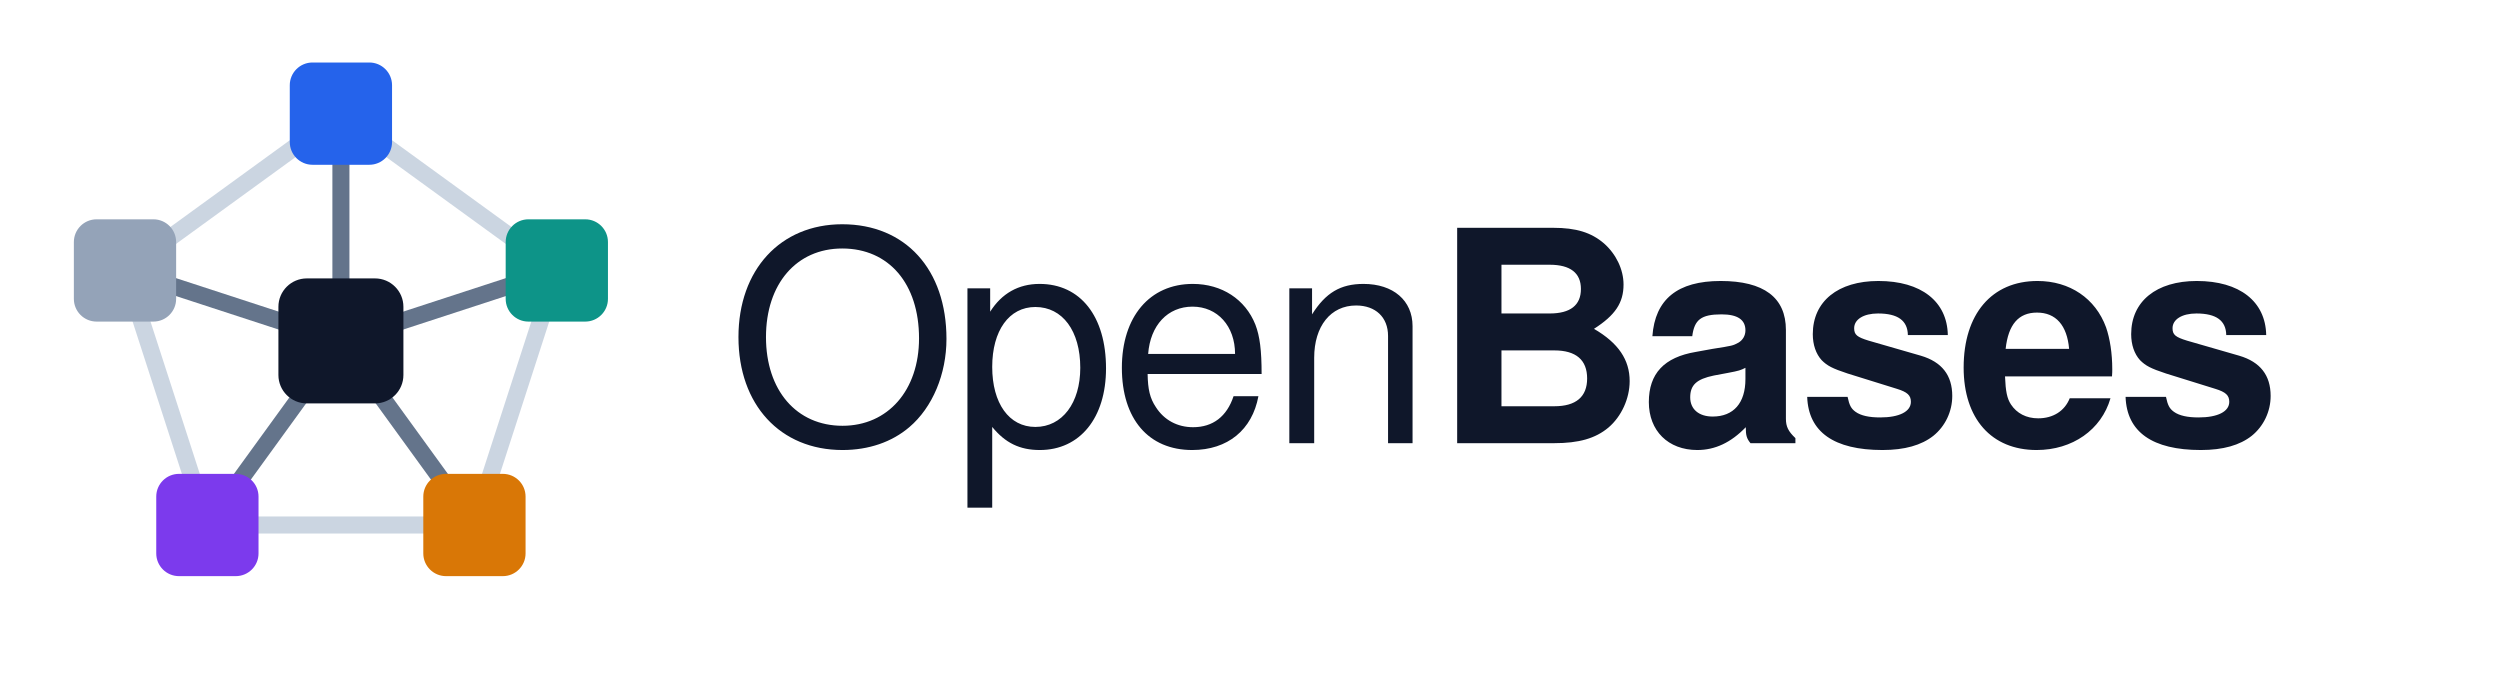
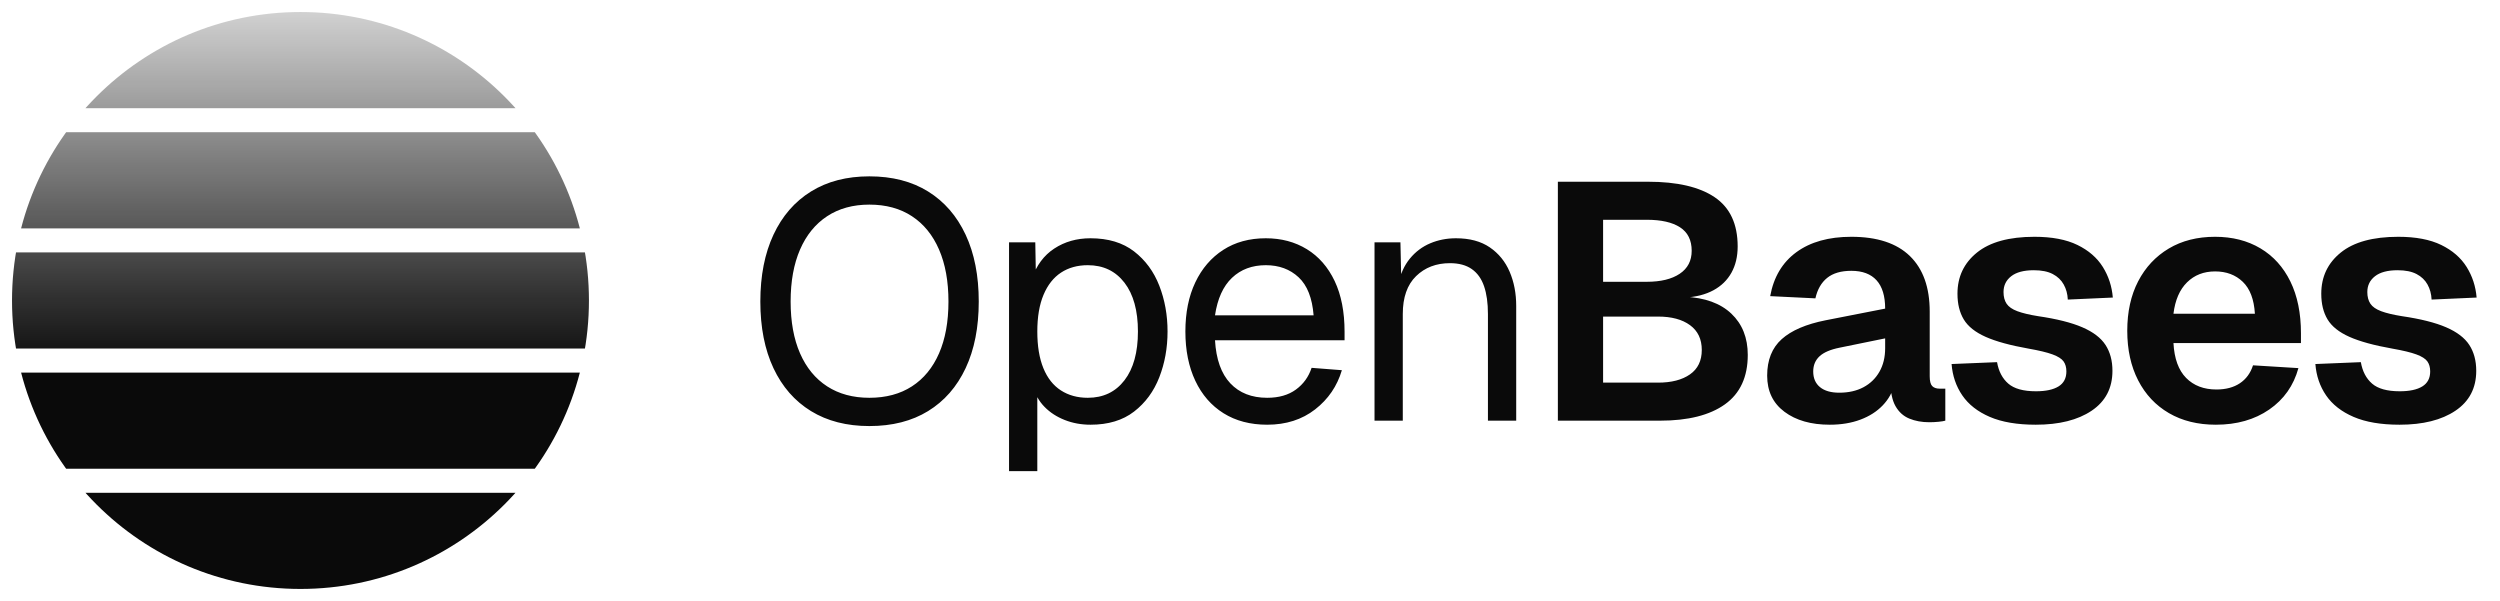
- <svg xmlns="http://www.w3.org/2000/svg" viewBox="0 0 440 120" width="440" height="120" role="img" aria-label="OpenBases">
+ <svg xmlns="http://www.w3.org/2000/svg" viewBox="0 0 416 100" width="416" height="100" role="img" aria-label="OpenBases">
  <style>
-     .edge{stroke:#cbd5e1;stroke-width:3;stroke-linecap:round}
-     .spoke{stroke:#64748b;stroke-width:3;stroke-linecap:round}
-     .hub{fill:#0f172a}
-     .word{fill:#0f172a;font:700 52px ui-sans-serif,system-ui,-apple-system,"Segoe UI",Helvetica,Arial,sans-serif;letter-spacing:-1px}
-     .word .light{font-weight:400}
-     @media (prefers-color-scheme: dark){
-       .edge{stroke:#334155}.spoke{stroke:#94a3b8}.hub{fill:#f8fafc}.word{fill:#f8fafc}
-     }
+     svg{color:#0a0a0a} .ink{fill:currentColor}
+     @media (prefers-color-scheme: dark){svg{color:#fafafa}}
  </style>
-   <line x1="60.0" y1="20.0" x2="98.0" y2="47.6" class="edge" />
-   <line x1="98.0" y1="47.6" x2="83.5" y2="92.4" class="edge" />
-   <line x1="83.5" y1="92.4" x2="36.5" y2="92.4" class="edge" />
-   <line x1="36.5" y1="92.4" x2="22.0" y2="47.6" class="edge" />
-   <line x1="22.0" y1="47.6" x2="60.0" y2="20.0" class="edge" />
-   <line x1="60" y1="60" x2="60.0" y2="20.0" class="spoke" />
-   <line x1="60" y1="60" x2="98.0" y2="47.6" class="spoke" />
-   <line x1="60" y1="60" x2="83.5" y2="92.4" class="spoke" />
-   <line x1="60" y1="60" x2="36.5" y2="92.4" class="spoke" />
-   <line x1="60" y1="60" x2="22.0" y2="47.6" class="spoke" />
-   <rect x="49" y="49" width="22" height="22" rx="5" class="hub" />
-   <rect x="51.0" y="11.0" width="18" height="18" rx="4" fill="#2563eb" />
-   <rect x="89.0" y="38.6" width="18" height="18" rx="4" fill="#0d9488" />
-   <rect x="74.5" y="83.4" width="18" height="18" rx="4" fill="#d97706" />
-   <rect x="27.5" y="83.4" width="18" height="18" rx="4" fill="#7c3aed" />
-   <rect x="13.0" y="38.6" width="18" height="18" rx="4" fill="#94a3b8" />
-   <text x="128" y="78" class="word">
-     <tspan class="light">Open</tspan>Bases</text>
+   <defs>
+     <linearGradient id="fade" gradientUnits="userSpaceOnUse" x1="0" y1="0" x2="0" y2="100">
+       <stop offset="0" stop-color="currentColor" stop-opacity=".16" />
+       <stop offset=".5" stop-color="currentColor" stop-opacity=".85" />
+       <stop offset=".62" stop-color="currentColor" />
+     </linearGradient>
+     <clipPath id="disc">
+       <circle cx="50" cy="50" r="48" />
+     </clipPath>
+   </defs>
+   <g clip-path="url(#disc)" fill="url(#fade)">
+     <rect x="0" y="2" width="100" height="16" />
+     <rect x="0" y="22" width="100" height="16" />
+     <rect x="0" y="42" width="100" height="16" />
+     <rect x="0" y="62" width="100" height="16" />
+     <rect x="0" y="82" width="100" height="16" />
+   </g>
+   <g class="ink" transform="translate(124 70)">
+     <path d="M20.664 0.896Q15.008 0.896 10.948 -1.596Q6.888 -4.088 4.704 -8.736Q2.52 -13.384 2.52 -19.824Q2.52 -26.264 4.704 -30.94Q6.888 -35.616 10.948 -38.136Q15.008 -40.656 20.664 -40.656Q26.376 -40.656 30.436 -38.136Q34.496 -35.616 36.68 -30.94Q38.864 -26.264 38.864 -19.824Q38.864 -13.384 36.68 -8.736Q34.496 -4.088 30.436 -1.596Q26.376 0.896 20.664 0.896ZM20.664 -3.808Q24.808 -3.808 27.748 -5.712Q30.688 -7.616 32.256 -11.2Q33.824 -14.784 33.824 -19.824Q33.824 -24.864 32.256 -28.476Q30.688 -32.088 27.748 -34.02Q24.808 -35.952 20.664 -35.952Q16.576 -35.952 13.636 -34.02Q10.696 -32.088 9.128 -28.476Q7.56 -24.864 7.56 -19.824Q7.56 -14.784 9.128 -11.2Q10.696 -7.616 13.636 -5.712Q16.576 -3.808 20.664 -3.808Z M43.904 8.4V-29.68H48.272L48.384 -23.296L47.712 -23.632Q48.832 -26.936 51.436 -28.644Q54.04 -30.352 57.456 -30.352Q61.88 -30.352 64.708 -28.168Q67.536 -25.984 68.908 -22.456Q70.28 -18.928 70.28 -14.84Q70.28 -10.752 68.908 -7.224Q67.536 -3.696 64.708 -1.512Q61.88 0.672 57.456 0.672Q55.16 0.672 53.172 -0.112Q51.184 -0.896 49.812 -2.296Q48.44 -3.696 47.936 -5.6L48.608 -6.384V8.4ZM57.008 -3.808Q60.872 -3.808 63.112 -6.72Q65.352 -9.632 65.352 -14.84Q65.352 -20.048 63.112 -22.96Q60.872 -25.872 57.008 -25.872Q54.432 -25.872 52.556 -24.64Q50.68 -23.408 49.644 -20.944Q48.608 -18.48 48.608 -14.84Q48.608 -11.2 49.616 -8.736Q50.624 -6.272 52.528 -5.04Q54.432 -3.808 57.008 -3.808Z M86.856 0.672Q82.656 0.672 79.604 -1.232Q76.552 -3.136 74.9 -6.636Q73.248 -10.136 73.248 -14.84Q73.248 -19.544 74.9 -23.016Q76.552 -26.488 79.548 -28.42Q82.544 -30.352 86.632 -30.352Q90.496 -30.352 93.464 -28.532Q96.432 -26.712 98.084 -23.24Q99.736 -19.768 99.736 -14.784V-13.384H78.176Q78.456 -8.624 80.724 -6.216Q82.992 -3.808 86.856 -3.808Q89.768 -3.808 91.644 -5.18Q93.52 -6.552 94.248 -8.792L99.288 -8.4Q98.112 -4.424 94.836 -1.876Q91.56 0.672 86.856 0.672ZM78.176 -17.528H94.584Q94.248 -21.84 92.092 -23.856Q89.936 -25.872 86.632 -25.872Q83.216 -25.872 81.004 -23.772Q78.792 -21.672 78.176 -17.528Z M104.72 0.0V-29.68H109.032L109.2 -22.12L108.64 -22.624Q109.2 -25.256 110.6 -26.964Q112.0 -28.672 113.988 -29.512Q115.976 -30.352 118.272 -30.352Q121.688 -30.352 123.9 -28.84Q126.112 -27.328 127.204 -24.78Q128.296 -22.232 128.296 -19.096V0.0H123.592V-17.752Q123.592 -20.496 122.948 -22.372Q122.304 -24.248 120.904 -25.228Q119.504 -26.208 117.264 -26.208Q113.848 -26.208 111.636 -24.052Q109.424 -21.896 109.424 -17.752V0.0Z" />
+     <path d="M135.229 0.0V-39.76H150.223Q157.526 -39.76 161.337 -37.172Q165.148 -34.583 165.148 -28.99Q165.148 -26.488 164.115 -24.627Q163.081 -22.765 161.108 -21.698Q159.134 -20.63 156.352 -20.483L156.321 -20.621Q161.367 -20.4 164.098 -17.807Q166.828 -15.214 166.828 -10.945Q166.828 -5.439 163.029 -2.719Q159.23 0.0 152.217 0.0ZM142.755 -6.33H151.897Q155.245 -6.33 157.211 -7.702Q159.177 -9.074 159.177 -11.767Q159.177 -14.459 157.223 -15.891Q155.27 -17.322 151.897 -17.322H142.755ZM142.755 -23.11H150.026Q153.507 -23.11 155.502 -24.442Q157.497 -25.773 157.497 -28.273Q157.497 -30.916 155.561 -32.173Q153.626 -33.43 150.026 -33.43H142.755Z M180.475 0.672Q175.809 0.672 172.932 -1.481Q170.056 -3.633 170.056 -7.491Q170.056 -11.397 172.481 -13.569Q174.906 -15.74 179.803 -16.71L189.69 -18.646Q189.69 -21.782 188.259 -23.359Q186.827 -24.936 184.063 -24.936Q181.5 -24.936 180.041 -23.761Q178.582 -22.586 178.082 -20.355L170.56 -20.722Q171.425 -25.489 174.928 -28.044Q178.432 -30.598 184.063 -30.598Q190.514 -30.598 193.809 -27.391Q197.104 -24.183 197.104 -18.157V-7.396Q197.104 -6.191 197.518 -5.759Q197.931 -5.327 198.771 -5.327H199.7V0.0Q199.353 0.105 198.578 0.183Q197.803 0.26 197.021 0.26Q195.178 0.26 193.708 -0.347Q192.239 -0.954 191.408 -2.425Q190.577 -3.895 190.577 -6.505L191.236 -6.048Q190.745 -4.07 189.282 -2.542Q187.82 -1.015 185.567 -0.171Q183.315 0.672 180.475 0.672ZM182.056 -4.655Q184.383 -4.655 186.089 -5.569Q187.795 -6.483 188.742 -8.15Q189.69 -9.818 189.69 -12.06V-13.695L182.128 -12.15Q179.818 -11.688 178.769 -10.713Q177.719 -9.737 177.719 -8.185Q177.719 -6.507 178.846 -5.581Q179.973 -4.655 182.056 -4.655Z M214.751 0.672Q210.121 0.672 207.103 -0.628Q204.084 -1.929 202.526 -4.209Q200.968 -6.489 200.744 -9.426L208.309 -9.737Q208.708 -7.444 210.176 -6.168Q211.644 -4.892 214.776 -4.892Q217.233 -4.892 218.54 -5.7Q219.847 -6.507 219.847 -8.198Q219.847 -9.202 219.377 -9.863Q218.906 -10.524 217.548 -11.025Q216.189 -11.527 213.559 -11.988Q208.996 -12.797 206.41 -13.948Q203.824 -15.1 202.774 -16.841Q201.723 -18.583 201.723 -21.132Q201.723 -25.355 204.971 -27.976Q208.219 -30.598 214.532 -30.598Q218.895 -30.598 221.683 -29.239Q224.47 -27.879 225.906 -25.584Q227.342 -23.289 227.573 -20.487L220.082 -20.151Q220.02 -21.551 219.402 -22.66Q218.785 -23.769 217.576 -24.401Q216.366 -25.034 214.42 -25.034Q211.942 -25.034 210.664 -24.036Q209.386 -23.038 209.386 -21.405Q209.386 -20.22 209.9 -19.457Q210.414 -18.693 211.689 -18.216Q212.964 -17.739 215.145 -17.389Q219.784 -16.71 222.495 -15.541Q225.205 -14.372 226.358 -12.597Q227.51 -10.821 227.51 -8.297Q227.51 -3.987 224.05 -1.658Q220.591 0.672 214.751 0.672Z M244.718 0.672Q240.222 0.672 236.911 -1.257Q233.601 -3.185 231.788 -6.71Q229.976 -10.235 229.976 -14.963Q229.976 -19.692 231.788 -23.188Q233.601 -26.685 236.88 -28.642Q240.159 -30.598 244.592 -30.598Q248.9 -30.598 252.127 -28.68Q255.353 -26.761 257.116 -23.166Q258.879 -19.571 258.879 -14.538V-12.916H237.664Q237.87 -9.043 239.768 -7.115Q241.667 -5.188 244.816 -5.188Q247.162 -5.188 248.717 -6.227Q250.273 -7.267 250.902 -9.211L258.456 -8.745Q257.255 -4.375 253.597 -1.851Q249.939 0.672 244.718 0.672ZM237.664 -17.799H251.214Q251.001 -21.372 249.202 -23.104Q247.404 -24.837 244.592 -24.837Q241.768 -24.837 239.925 -23.02Q238.083 -21.204 237.664 -17.799Z M275.287 0.672Q270.657 0.672 267.639 -0.628Q264.62 -1.929 263.062 -4.209Q261.504 -6.489 261.28 -9.426L268.845 -9.737Q269.244 -7.444 270.712 -6.168Q272.18 -4.892 275.312 -4.892Q277.769 -4.892 279.076 -5.7Q280.383 -6.507 280.383 -8.198Q280.383 -9.202 279.913 -9.863Q279.442 -10.524 278.084 -11.025Q276.725 -11.527 274.095 -11.988Q269.532 -12.797 266.946 -13.948Q264.36 -15.1 263.31 -16.841Q262.259 -18.583 262.259 -21.132Q262.259 -25.355 265.507 -27.976Q268.755 -30.598 275.068 -30.598Q279.431 -30.598 282.219 -29.239Q285.006 -27.879 286.442 -25.584Q287.878 -23.289 288.109 -20.487L280.618 -20.151Q280.556 -21.551 279.938 -22.66Q279.321 -23.769 278.112 -24.401Q276.902 -25.034 274.956 -25.034Q272.478 -25.034 271.2 -24.036Q269.922 -23.038 269.922 -21.405Q269.922 -20.22 270.436 -19.457Q270.95 -18.693 272.225 -18.216Q273.5 -17.739 275.681 -17.389Q280.32 -16.71 283.031 -15.541Q285.741 -14.372 286.894 -12.597Q288.046 -10.821 288.046 -8.297Q288.046 -3.987 284.586 -1.658Q281.127 0.672 275.287 0.672Z" />
+   </g>
</svg>
